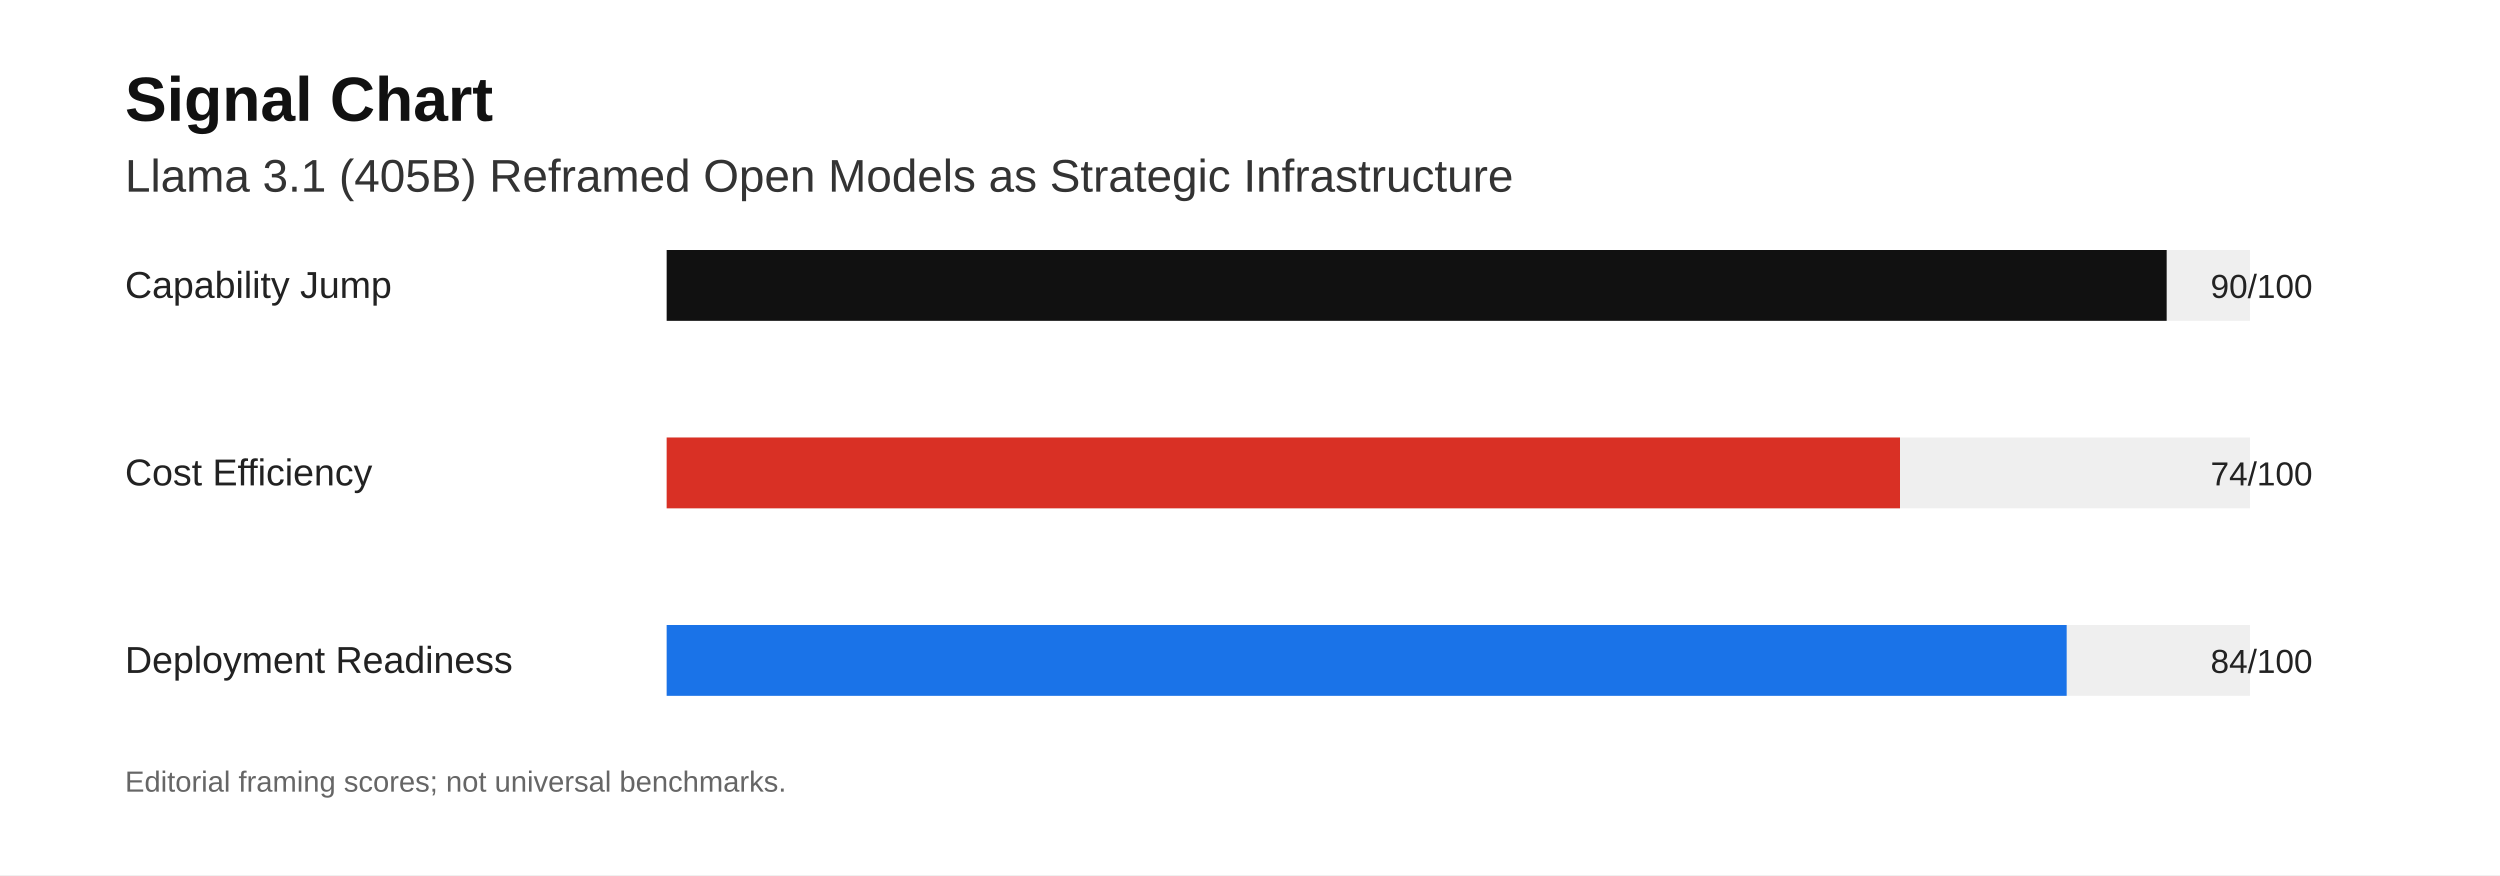
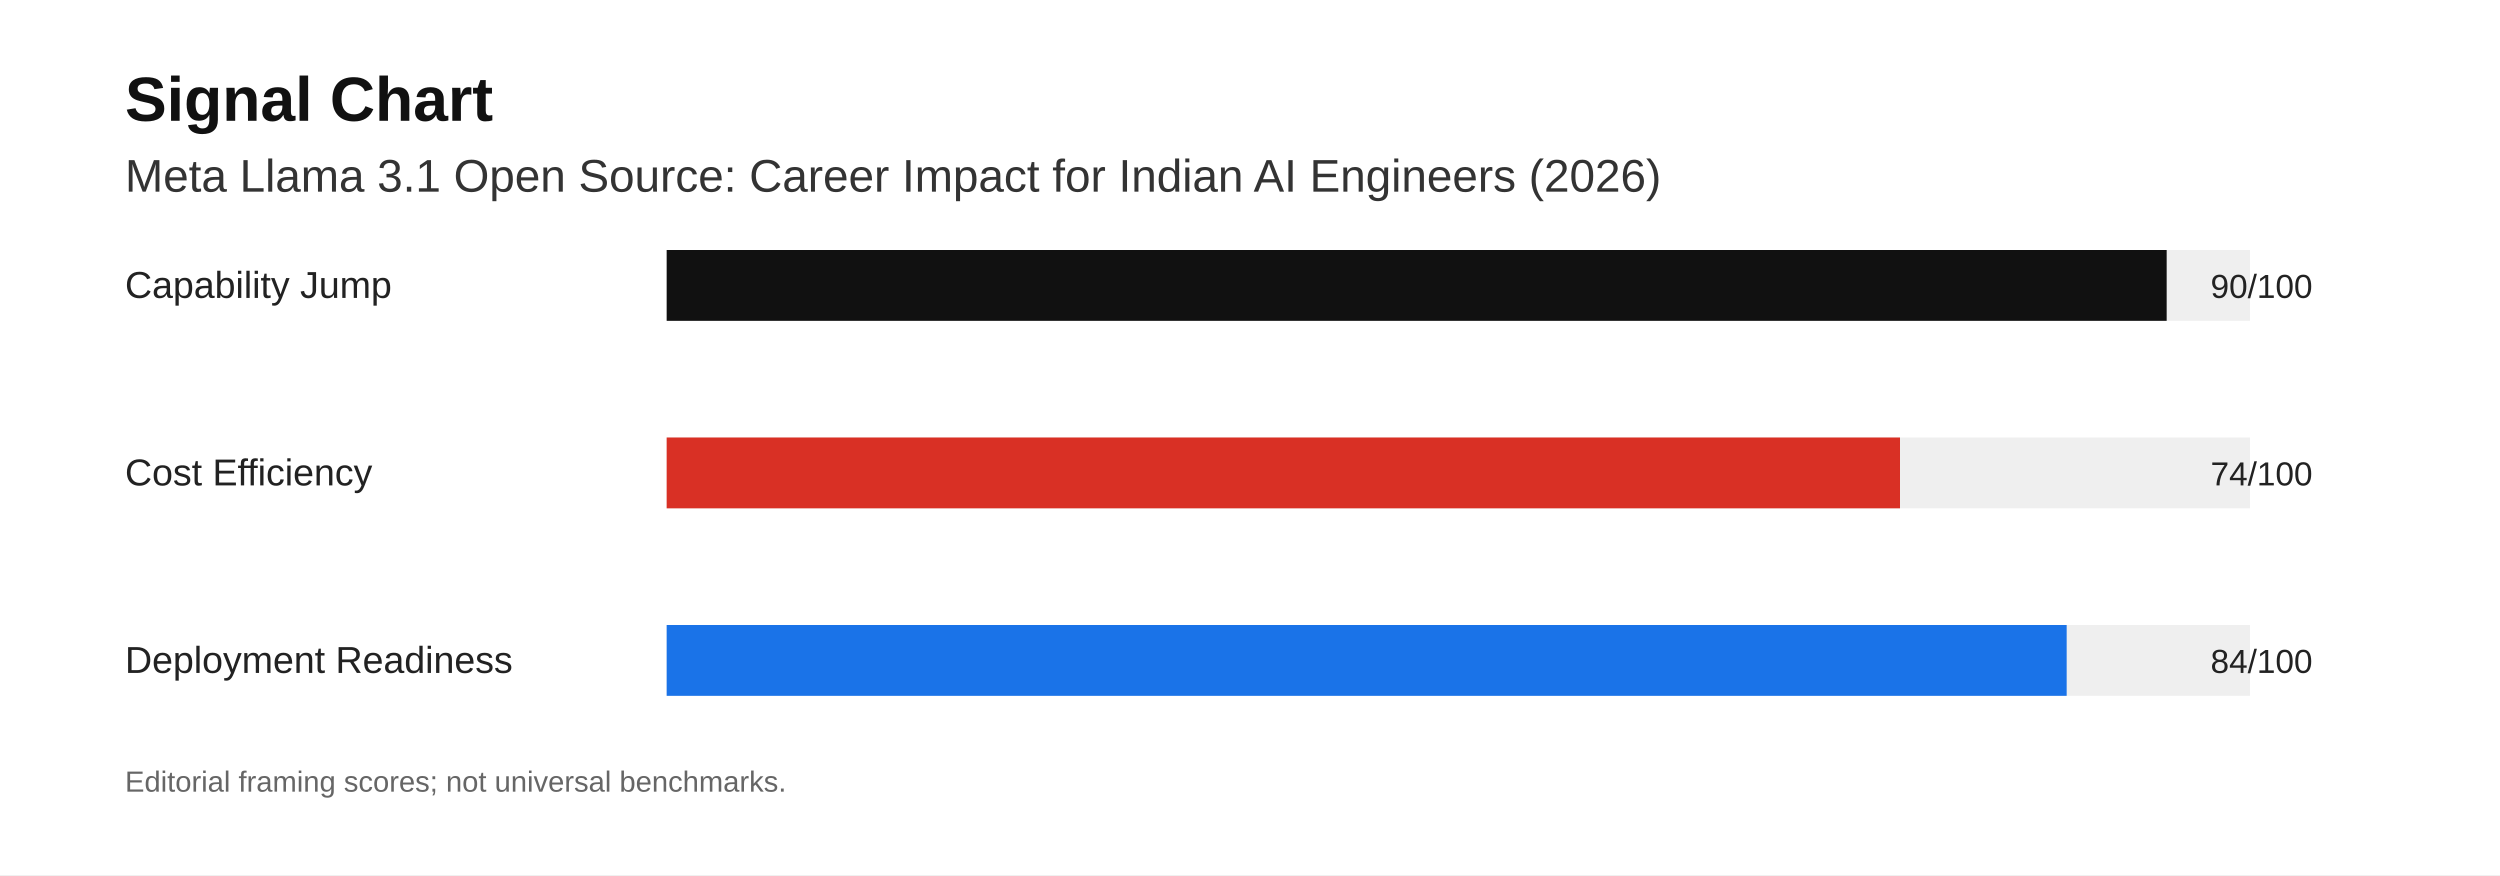
<svg xmlns="http://www.w3.org/2000/svg" width="1200" height="420" viewBox="0 0 1200 420">
  <rect width="1200" height="420" fill="#fff" />
  <text x="60" y="58" font-family="Arial,sans-serif" font-size="30" font-weight="700" fill="#111">Signal Chart</text>
-   <text x="60" y="92" font-family="Arial,sans-serif" font-size="22" fill="#333">Llama 3.1 (405B) Reframed Open Models as Strategic Infrastructure</text>
+   <text x="60" y="92" font-family="Arial,sans-serif" font-size="22" fill="#333">Meta Llama 3.1 Open Source: Career Impact for Indian AI Engineers (2026)</text>
  <rect x="320" y="120" width="760" height="34" fill="#efefef" />
  <rect x="320" y="120" width="720" height="34" fill="#111" />
  <text x="60" y="143" font-family="Arial,sans-serif" font-size="18" fill="#222">Capability Jump</text>
  <text x="1110" y="143" font-family="Arial,sans-serif" font-size="16" fill="#222" text-anchor="end">90/100</text>
  <rect x="320" y="210" width="760" height="34" fill="#efefef" />
  <rect x="320" y="210" width="592" height="34" fill="#d93025" />
  <text x="60" y="233" font-family="Arial,sans-serif" font-size="18" fill="#222">Cost Efficiency</text>
  <text x="1110" y="233" font-family="Arial,sans-serif" font-size="16" fill="#222" text-anchor="end">74/100</text>
  <rect x="320" y="300" width="760" height="34" fill="#efefef" />
  <rect x="320" y="300" width="672" height="34" fill="#1a73e8" />
  <text x="60" y="323" font-family="Arial,sans-serif" font-size="18" fill="#222">Deployment Readiness</text>
  <text x="1110" y="323" font-family="Arial,sans-serif" font-size="16" fill="#222" text-anchor="end">84/100</text>
  <text x="60" y="380" font-family="Arial,sans-serif" font-size="14" fill="#666">Editorial framing scores; not universal benchmarks.</text>
</svg>
